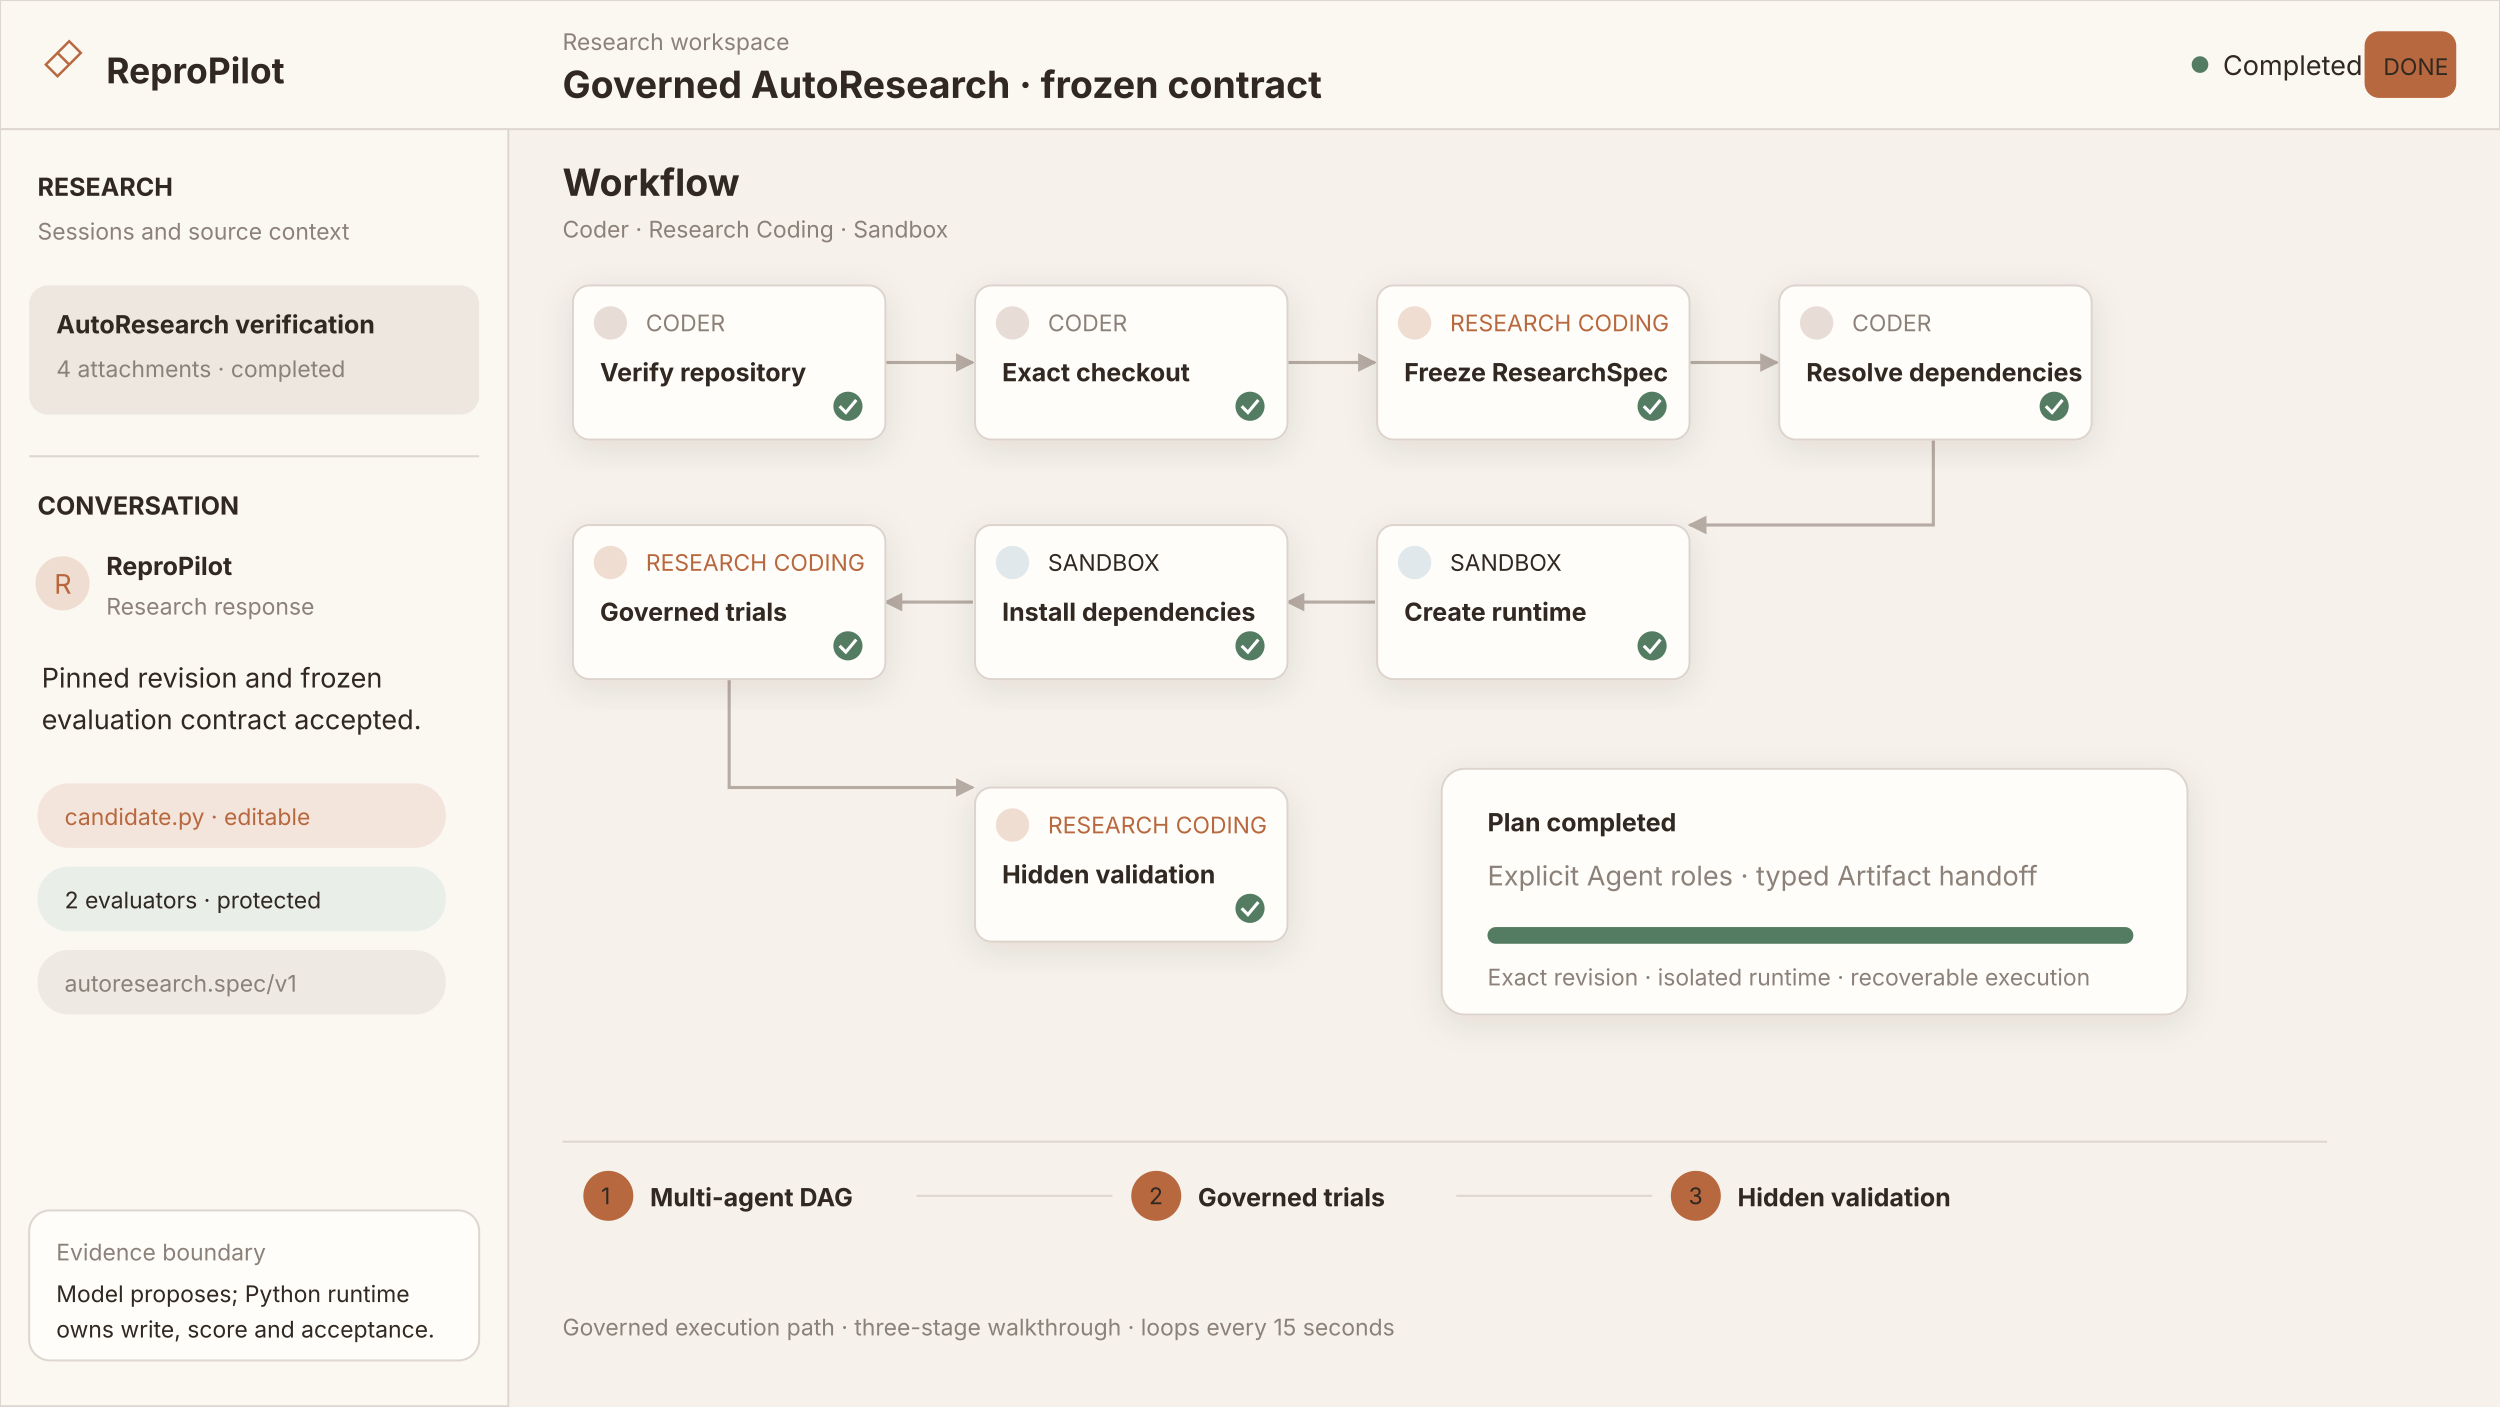
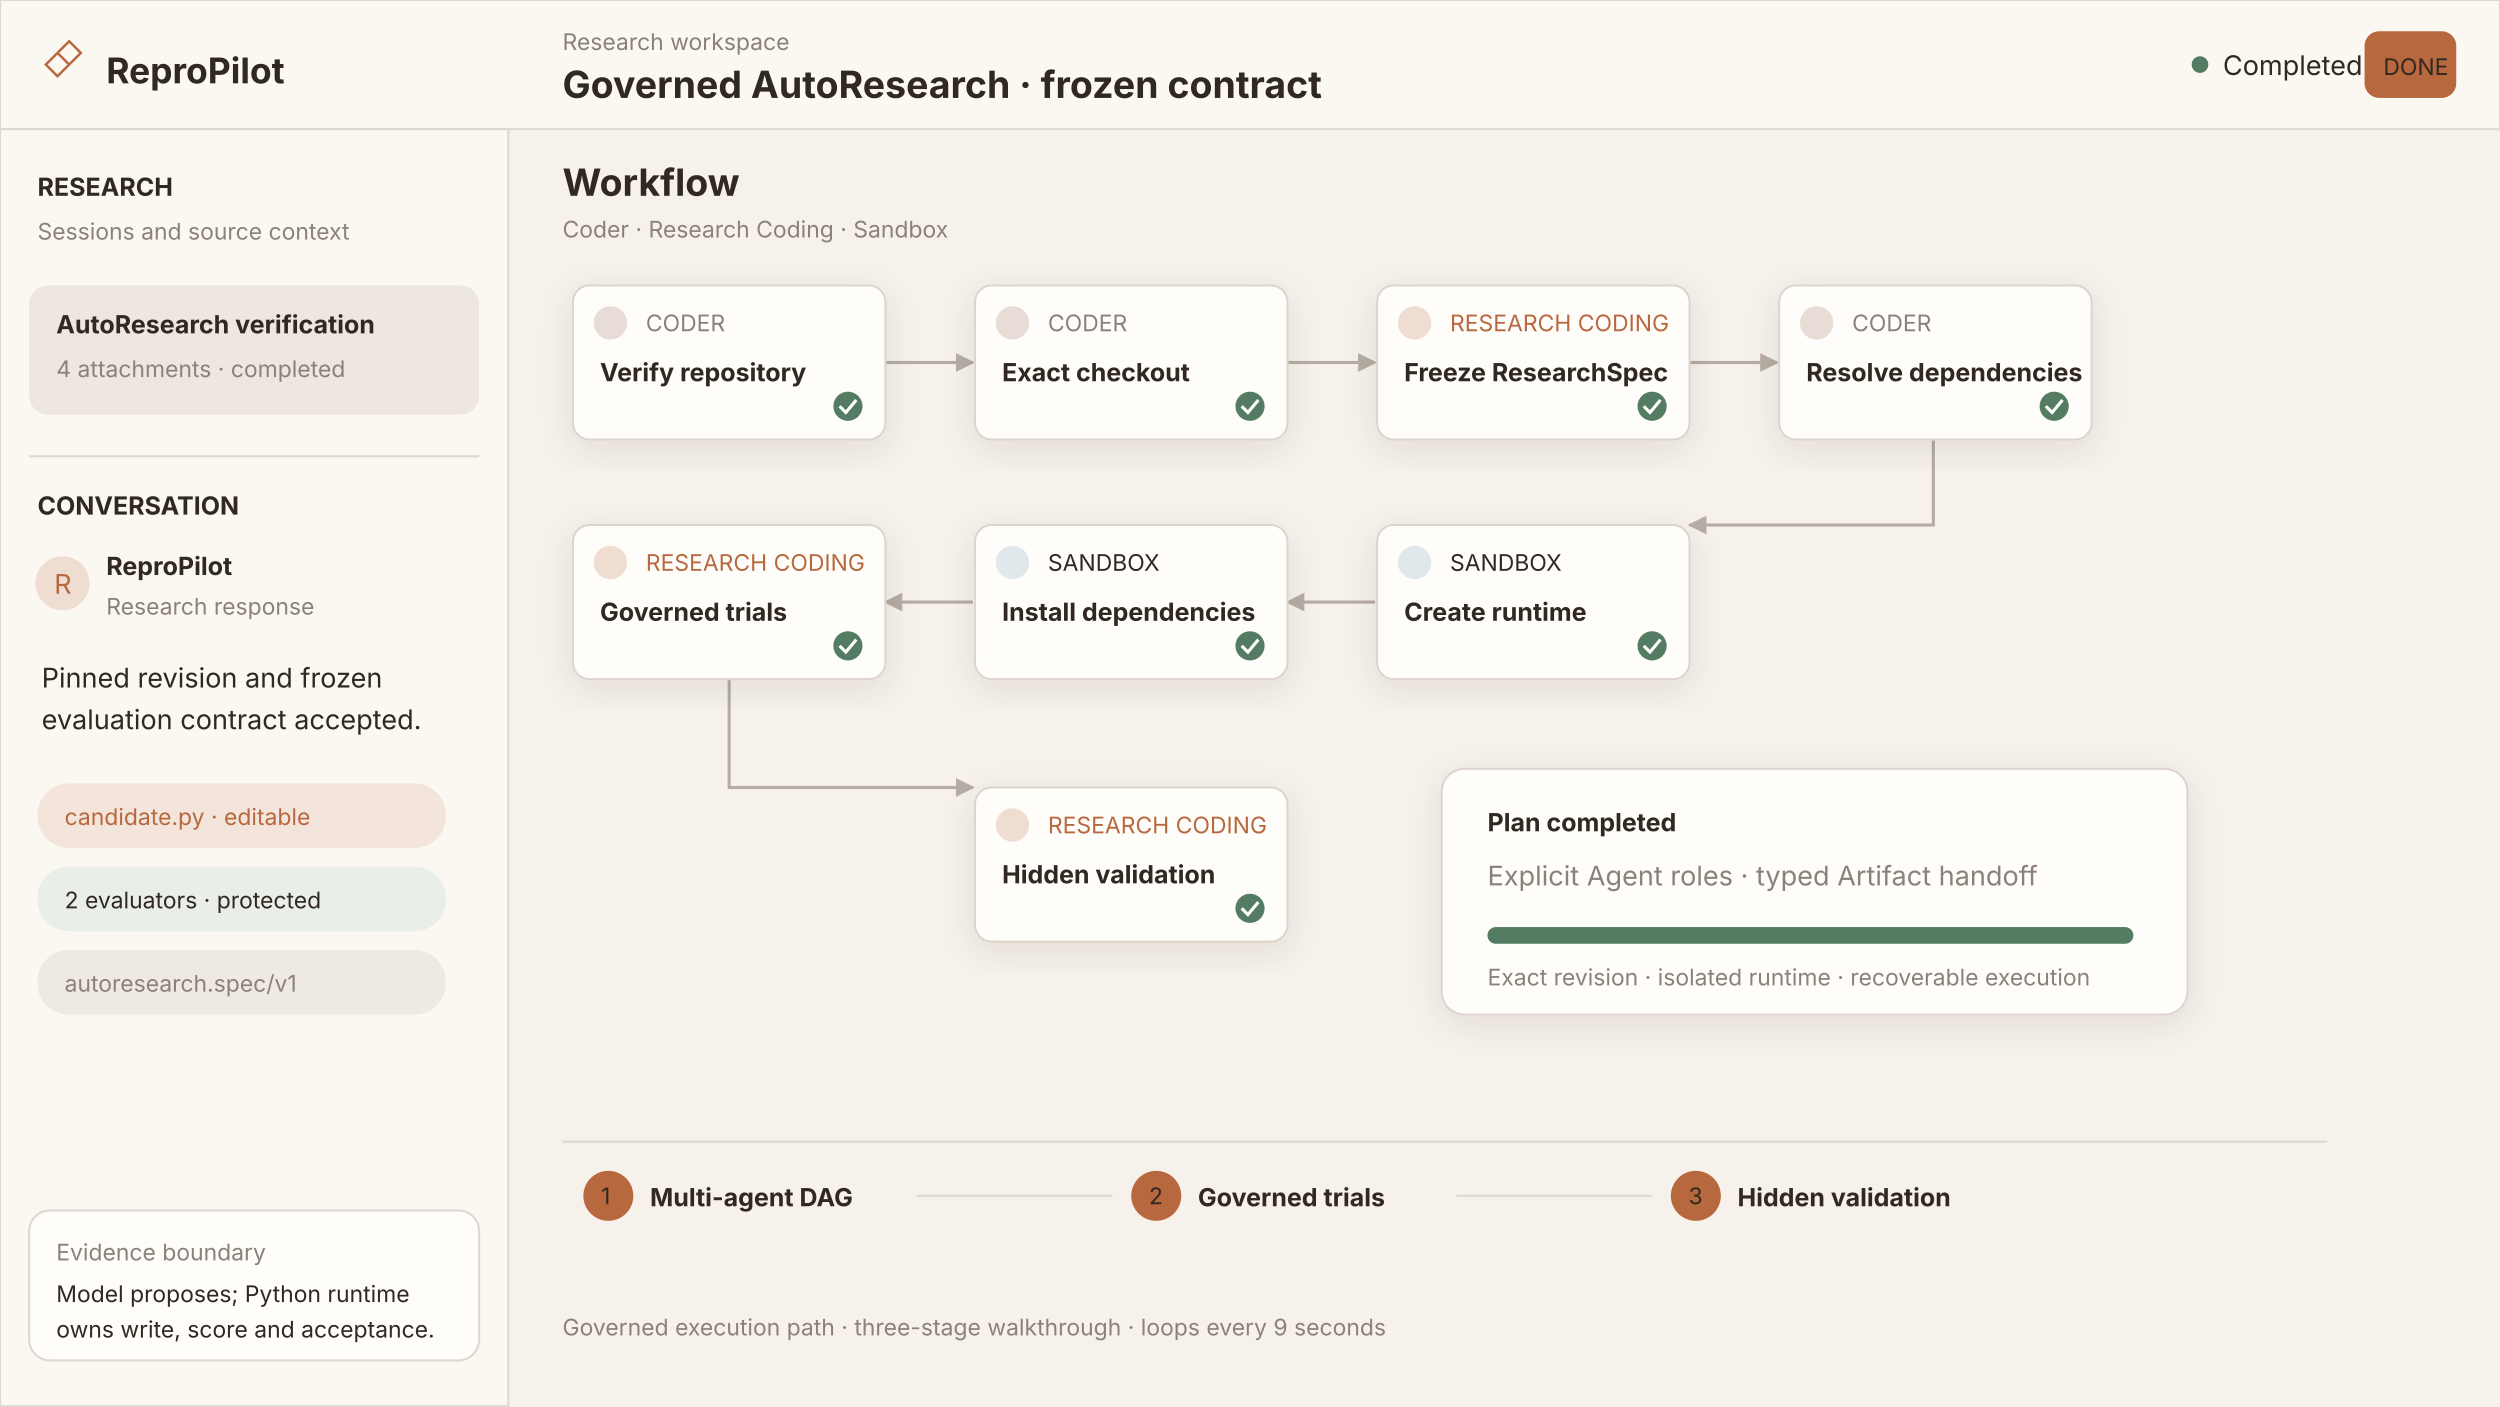
<svg xmlns="http://www.w3.org/2000/svg" width="1200" height="675" viewBox="0 0 1200 675" role="img" aria-labelledby="title desc">
  <defs>
    <filter id="shadow" x="-20%" y="-20%" width="140%" height="140%">
      <feDropShadow dx="0" dy="4" stdDeviation="8" flood-color="#2f241d" flood-opacity="0.10" />
    </filter>
    <marker id="arrow" viewBox="0 0 10 10" refX="9" refY="5" markerWidth="6" markerHeight="6" orient="auto-start-reverse">
      <path d="M 0 0 L 10 5 L 0 10 z" fill="#b7aca4" />
    </marker>
    <style>
      text { font-family: Inter, "Segoe UI", Arial, sans-serif; fill: #302821; }
      .muted { fill: #8b8179; }
      .tiny { font-size: 11px; }
      .small { font-size: 13px; }
      .label { font-size: 12px; font-weight: 650; }
      .title { font-size: 18px; font-weight: 700; }
      .node { fill: #fffdf9; stroke: #ddd4cd; stroke-width: 1; filter: url(#shadow); }
      .edge { fill: none; stroke: #b7aca4; stroke-width: 1.5; marker-end: url(#arrow); }
      .check { fill: #537c62; }
      .accent { fill: #b8683e; }
      .panel { fill: #fffdf9; stroke: #ddd4cd; filter: url(#shadow); }
    </style>
  </defs>
  <rect width="1200" height="675" fill="#f6f2eb" />
  <rect x="0" y="0" width="1200" height="62" fill="#fbf8f2" stroke="#ded7cf" />
  <rect x="0" y="62" width="244" height="613" fill="#fbf8f2" stroke="#ded7cf" />
  <g transform="translate(22 20)">
    <path d="M0 10 8 2l8 8-8 8z M8 2l8-8 8 8-8 8z" fill="none" stroke="#b8683e" stroke-width="1.7" transform="translate(0 4) scale(.7)" />
    <text x="29" y="20" font-size="17" font-weight="750">ReproPilot</text>
  </g>
  <text x="270" y="24" class="tiny muted">Research workspace</text>
  <text x="270" y="47" class="title">Governed AutoResearch · frozen contract</text>
  <circle cx="1056" cy="31" r="4" class="check" />
  <text x="1067" y="36" class="small" fill="#537c62">Completed</text>
  <rect x="1135" y="15" width="44" height="32" rx="7" fill="#b8683e" />
  <text x="1144" y="36" class="tiny" fill="#fff">DONE</text>
  <text x="18" y="94" class="label">RESEARCH</text>
  <text x="18" y="115" class="tiny muted">Sessions and source context</text>
  <rect x="14" y="137" width="216" height="62" rx="9" fill="#ede7df" />
  <text x="27" y="160" class="label">AutoResearch verification</text>
  <text x="27" y="181" class="tiny muted">4 attachments · completed</text>
  <line x1="14" y1="219" x2="230" y2="219" stroke="#ded7cf" />
  <text x="18" y="247" class="label">CONVERSATION</text>
  <circle cx="30" cy="280" r="13" fill="#f0ddd1" />
  <text x="26" y="285" class="small accent">R</text>
  <text x="51" y="276" class="label">ReproPilot</text>
  <text x="51" y="295" class="tiny muted">Research response</text>
  <text x="20" y="330" class="small">Pinned revision and frozen</text>
  <text x="20" y="350" class="small">evaluation contract accepted.</text>
  <rect x="18" y="376" width="196" height="31" rx="15" fill="#f4e5dc" />
  <text x="31" y="396" class="tiny accent">candidate.py · editable</text>
  <rect x="18" y="416" width="196" height="31" rx="15" fill="#e9eee9" />
  <text x="31" y="436" class="tiny" fill="#537c62">2 evaluators · protected</text>
  <rect x="18" y="456" width="196" height="31" rx="15" fill="#eee9e3" />
  <text x="31" y="476" class="tiny muted">autoresearch.spec/v1</text>
  <rect x="14" y="581" width="216" height="72" rx="10" fill="#fffdf9" stroke="#ded7cf" />
  <text x="27" y="605" class="tiny muted">Evidence boundary</text>
  <text x="27" y="625" class="tiny">Model proposes; Python runtime</text>
  <text x="27" y="642" class="tiny">owns write, score and acceptance.</text>
  <text x="270" y="94" class="title">Workflow</text>
  <text x="270" y="114" class="tiny muted">Coder · Research Coding · Sandbox</text>
  <g id="workflow">
    <path class="edge" d="M425 174 H467" />
    <path class="edge" d="M618 174 H660" />
    <path class="edge" d="M811 174 H853" />
    <path class="edge" d="M928 211 V252 H811" />
    <path class="edge" d="M660 289 H618" />
    <path class="edge" d="M467 289 H425" />
    <path class="edge" d="M350 326 V378 H467" />
    <g transform="translate(275 137)">
      <rect class="node" width="150" height="74" rx="8" />
      <circle cx="18" cy="18" r="8" fill="#e7ddd6" />
      <text x="35" y="22" class="tiny muted">CODER</text>
      <text x="13" y="46" class="label">Verify repository</text>
      <circle cx="132" cy="58" r="7" class="check" />
      <path d="m128 58 3 3 5-6" fill="none" stroke="#fff" stroke-width="1.5" />
    </g>
    <g transform="translate(468 137)">
      <rect class="node" width="150" height="74" rx="8" />
      <circle cx="18" cy="18" r="8" fill="#e7ddd6" />
      <text x="35" y="22" class="tiny muted">CODER</text>
      <text x="13" y="46" class="label">Exact checkout</text>
      <circle cx="132" cy="58" r="7" class="check" />
      <path d="m128 58 3 3 5-6" fill="none" stroke="#fff" stroke-width="1.5" />
    </g>
    <g transform="translate(661 137)">
      <rect class="node" width="150" height="74" rx="8" />
      <circle cx="18" cy="18" r="8" fill="#f0ddd1" />
      <text x="35" y="22" class="tiny accent">RESEARCH CODING</text>
      <text x="13" y="46" class="label">Freeze ResearchSpec</text>
      <circle cx="132" cy="58" r="7" class="check" />
      <path d="m128 58 3 3 5-6" fill="none" stroke="#fff" stroke-width="1.5" />
    </g>
    <g transform="translate(854 137)">
      <rect class="node" width="150" height="74" rx="8" />
      <circle cx="18" cy="18" r="8" fill="#e7ddd6" />
      <text x="35" y="22" class="tiny muted">CODER</text>
      <text x="13" y="46" class="label">Resolve dependencies</text>
      <circle cx="132" cy="58" r="7" class="check" />
      <path d="m128 58 3 3 5-6" fill="none" stroke="#fff" stroke-width="1.5" />
    </g>
    <g transform="translate(661 252)">
      <rect class="node" width="150" height="74" rx="8" />
      <circle cx="18" cy="18" r="8" fill="#e0e8ec" />
      <text x="35" y="22" class="tiny" fill="#547384">SANDBOX</text>
      <text x="13" y="46" class="label">Create runtime</text>
      <circle cx="132" cy="58" r="7" class="check" />
      <path d="m128 58 3 3 5-6" fill="none" stroke="#fff" stroke-width="1.5" />
    </g>
    <g transform="translate(468 252)">
      <rect class="node" width="150" height="74" rx="8" />
      <circle cx="18" cy="18" r="8" fill="#e0e8ec" />
      <text x="35" y="22" class="tiny" fill="#547384">SANDBOX</text>
      <text x="13" y="46" class="label">Install dependencies</text>
      <circle cx="132" cy="58" r="7" class="check" />
      <path d="m128 58 3 3 5-6" fill="none" stroke="#fff" stroke-width="1.5" />
    </g>
    <g transform="translate(275 252)">
      <rect class="node" width="150" height="74" rx="8" />
      <circle cx="18" cy="18" r="8" fill="#f0ddd1" />
      <text x="35" y="22" class="tiny accent">RESEARCH CODING</text>
      <text x="13" y="46" class="label">Governed trials</text>
      <circle cx="132" cy="58" r="7" class="check" />
      <path d="m128 58 3 3 5-6" fill="none" stroke="#fff" stroke-width="1.5" />
    </g>
    <g transform="translate(468 378)">
      <rect class="node" width="150" height="74" rx="8" />
      <circle cx="18" cy="18" r="8" fill="#f0ddd1" />
      <text x="35" y="22" class="tiny accent">RESEARCH CODING</text>
      <text x="13" y="46" class="label">Hidden validation</text>
      <circle cx="132" cy="58" r="7" class="check" />
      <path d="m128 58 3 3 5-6" fill="none" stroke="#fff" stroke-width="1.5" />
    </g>
  </g>
  <g id="phase1">
-     <animate attributeName="opacity" values="1;1;0;0;0;1" keyTimes="0;.27;.33;.60;.94;1" dur="15s" repeatCount="indefinite" />
+     <animate attributeName="opacity" values="1;1;0;0;0;1" keyTimes="0;.27;.33;.60;.94;1" dur="9s" repeatCount="indefinite" />
    <rect x="692" y="369" width="358" height="118" rx="11" fill="#fffdf9" stroke="#ddd4cd" filter="url(#shadow)" />
    <text x="714" y="399" class="label">Plan completed</text>
    <text x="714" y="425" class="small muted">Explicit Agent roles · typed Artifact handoff</text>
    <rect x="714" y="445" width="310" height="8" rx="4" fill="#e7e1da" />
    <rect x="714" y="445" width="310" height="8" rx="4" fill="#537c62" />
    <text x="714" y="473" class="tiny muted">Exact revision · isolated runtime · recoverable execution</text>
  </g>
  <g id="phase2" opacity="0">
-     <animate attributeName="opacity" values="0;0;1;1;0;0" keyTimes="0;.27;.33;.60;.66;1" dur="15s" repeatCount="indefinite" />
+     <animate attributeName="opacity" values="0;0;1;1;0;0" keyTimes="0;.27;.33;.60;.66;1" dur="9s" repeatCount="indefinite" />
    <rect class="panel" x="642" y="120" width="474" height="386" rx="12" />
    <text x="667" y="153" class="tiny accent">ARTIFACT PREVIEW</text>
    <text x="667" y="182" class="title">Research Trial Ledger</text>
    <text x="1003" y="181" class="small muted">3 × worst</text>
    <line x1="667" y1="198" x2="1090" y2="198" stroke="#e2d9d2" />
    <text x="667" y="225" class="tiny muted">BASELINE CONTRACT</text>
    <text x="1047" y="227" class="label">FROZEN</text>
    <rect x="667" y="241" width="423" height="66" rx="8" fill="#f8eeee" stroke="#ead4d2" />
    <circle cx="687" cy="263" r="7" fill="#a95c57" />
    <text x="703" y="267" class="label">Trial 1 · Reject</text>
    <text x="687" y="290" class="tiny muted">Invalid structured status; rejected before file write</text>
    <rect x="667" y="319" width="423" height="96" rx="8" fill="#edf4ef" stroke="#cfded3" />
    <circle cx="687" cy="342" r="7" class="check" />
    <text x="703" y="346" class="label">Trial 2 · Keep</text>
    <text x="1045" y="346" class="label" fill="#537c62">ACCEPT</text>
    <text x="687" y="370" class="tiny">Candidate evaluated under the same frozen contract</text>
    <text x="687" y="393" class="tiny muted">Repeat measurements · patch and file hashes recorded</text>
    <text x="667" y="447" class="tiny muted">Provider, request count and token usage recorded</text>
    <rect x="667" y="465" width="423" height="25" rx="12" fill="#f0e2d8" />
    <text x="792" y="482" class="tiny accent">acceptance policy satisfied</text>
  </g>
  <g id="phase3" opacity="0">
-     <animate attributeName="opacity" values="0;0;0;0;1;1;0" keyTimes="0;.60;.66;.66;.72;.94;1" dur="15s" repeatCount="indefinite" />
+     <animate attributeName="opacity" values="0;0;0;0;1;1;0" keyTimes="0;.60;.66;.66;.72;.94;1" dur="9s" repeatCount="indefinite" />
    <rect class="panel" x="642" y="120" width="474" height="386" rx="12" />
    <text x="667" y="153" class="tiny accent">VALIDATION REPORT</text>
    <text x="667" y="182" class="title">Hidden holdout</text>
    <rect x="1000" y="145" width="90" height="30" rx="15" fill="#e6efe8" />
    <text x="1024" y="165" class="label" fill="#537c62">PASSED</text>
    <line x1="667" y1="198" x2="1090" y2="198" stroke="#e2d9d2" />
    <text x="667" y="229" class="tiny muted">FRESH PROCESS SCORES</text>
    <g transform="translate(667 246)">
      <rect width="126" height="58" rx="8" fill="#edf4ef" stroke="#cfded3" />
      <text x="14" y="23" class="tiny muted">CHECK 1</text>
      <text x="14" y="45" class="label" fill="#537c62">PASS</text>
      <rect x="144" width="126" height="58" rx="8" fill="#edf4ef" stroke="#cfded3" />
      <text x="158" y="23" class="tiny muted">CHECK 2</text>
      <text x="158" y="45" class="label" fill="#537c62">PASS</text>
      <rect x="288" width="126" height="58" rx="8" fill="#edf4ef" stroke="#cfded3" />
      <text x="302" y="23" class="tiny muted">CHECK 3</text>
      <text x="302" y="45" class="label" fill="#537c62">PASS</text>
    </g>
    <text x="667" y="337" class="label">✓ Candidate hash intact</text>
    <text x="667" y="365" class="label">✓ Protected evaluators intact</text>
    <text x="667" y="393" class="label">✓ Final validation called no candidate model</text>
    <text x="667" y="421" class="label">✓ Task containers cleaned after execution</text>
    <rect x="667" y="452" width="423" height="37" rx="8" fill="#302821" />
    <text x="768" y="476" class="small" fill="#fff">Evidence accepted by runtime</text>
  </g>
  <line x1="270" y1="548" x2="1117" y2="548" stroke="#ded7cf" />
  <g transform="translate(292 574)">
    <circle cx="0" cy="0" r="12" fill="#b8683e" />
    <text x="-3.5" y="4" class="tiny" fill="#fff">1</text>
    <text x="20" y="5" class="label">Multi-agent DAG</text>
    <line x1="148" y1="0" x2="242" y2="0" stroke="#ded7cf" />
    <circle cx="263" cy="0" r="12" fill="#b8683e" />
    <text x="259.5" y="4" class="tiny" fill="#fff">2</text>
    <text x="283" y="5" class="label">Governed trials</text>
    <line x1="407" y1="0" x2="501" y2="0" stroke="#ded7cf" />
    <circle cx="522" cy="0" r="12" fill="#b8683e" />
    <text x="518.5" y="4" class="tiny" fill="#fff">3</text>
    <text x="542" y="5" class="label">Hidden validation</text>
  </g>
-   <text x="270" y="641" class="tiny muted">Governed execution path · three-stage walkthrough · loops every 15 seconds</text>
+   <text x="270" y="641" class="tiny muted">Governed execution path · three-stage walkthrough · loops every 9 seconds</text>
</svg>
